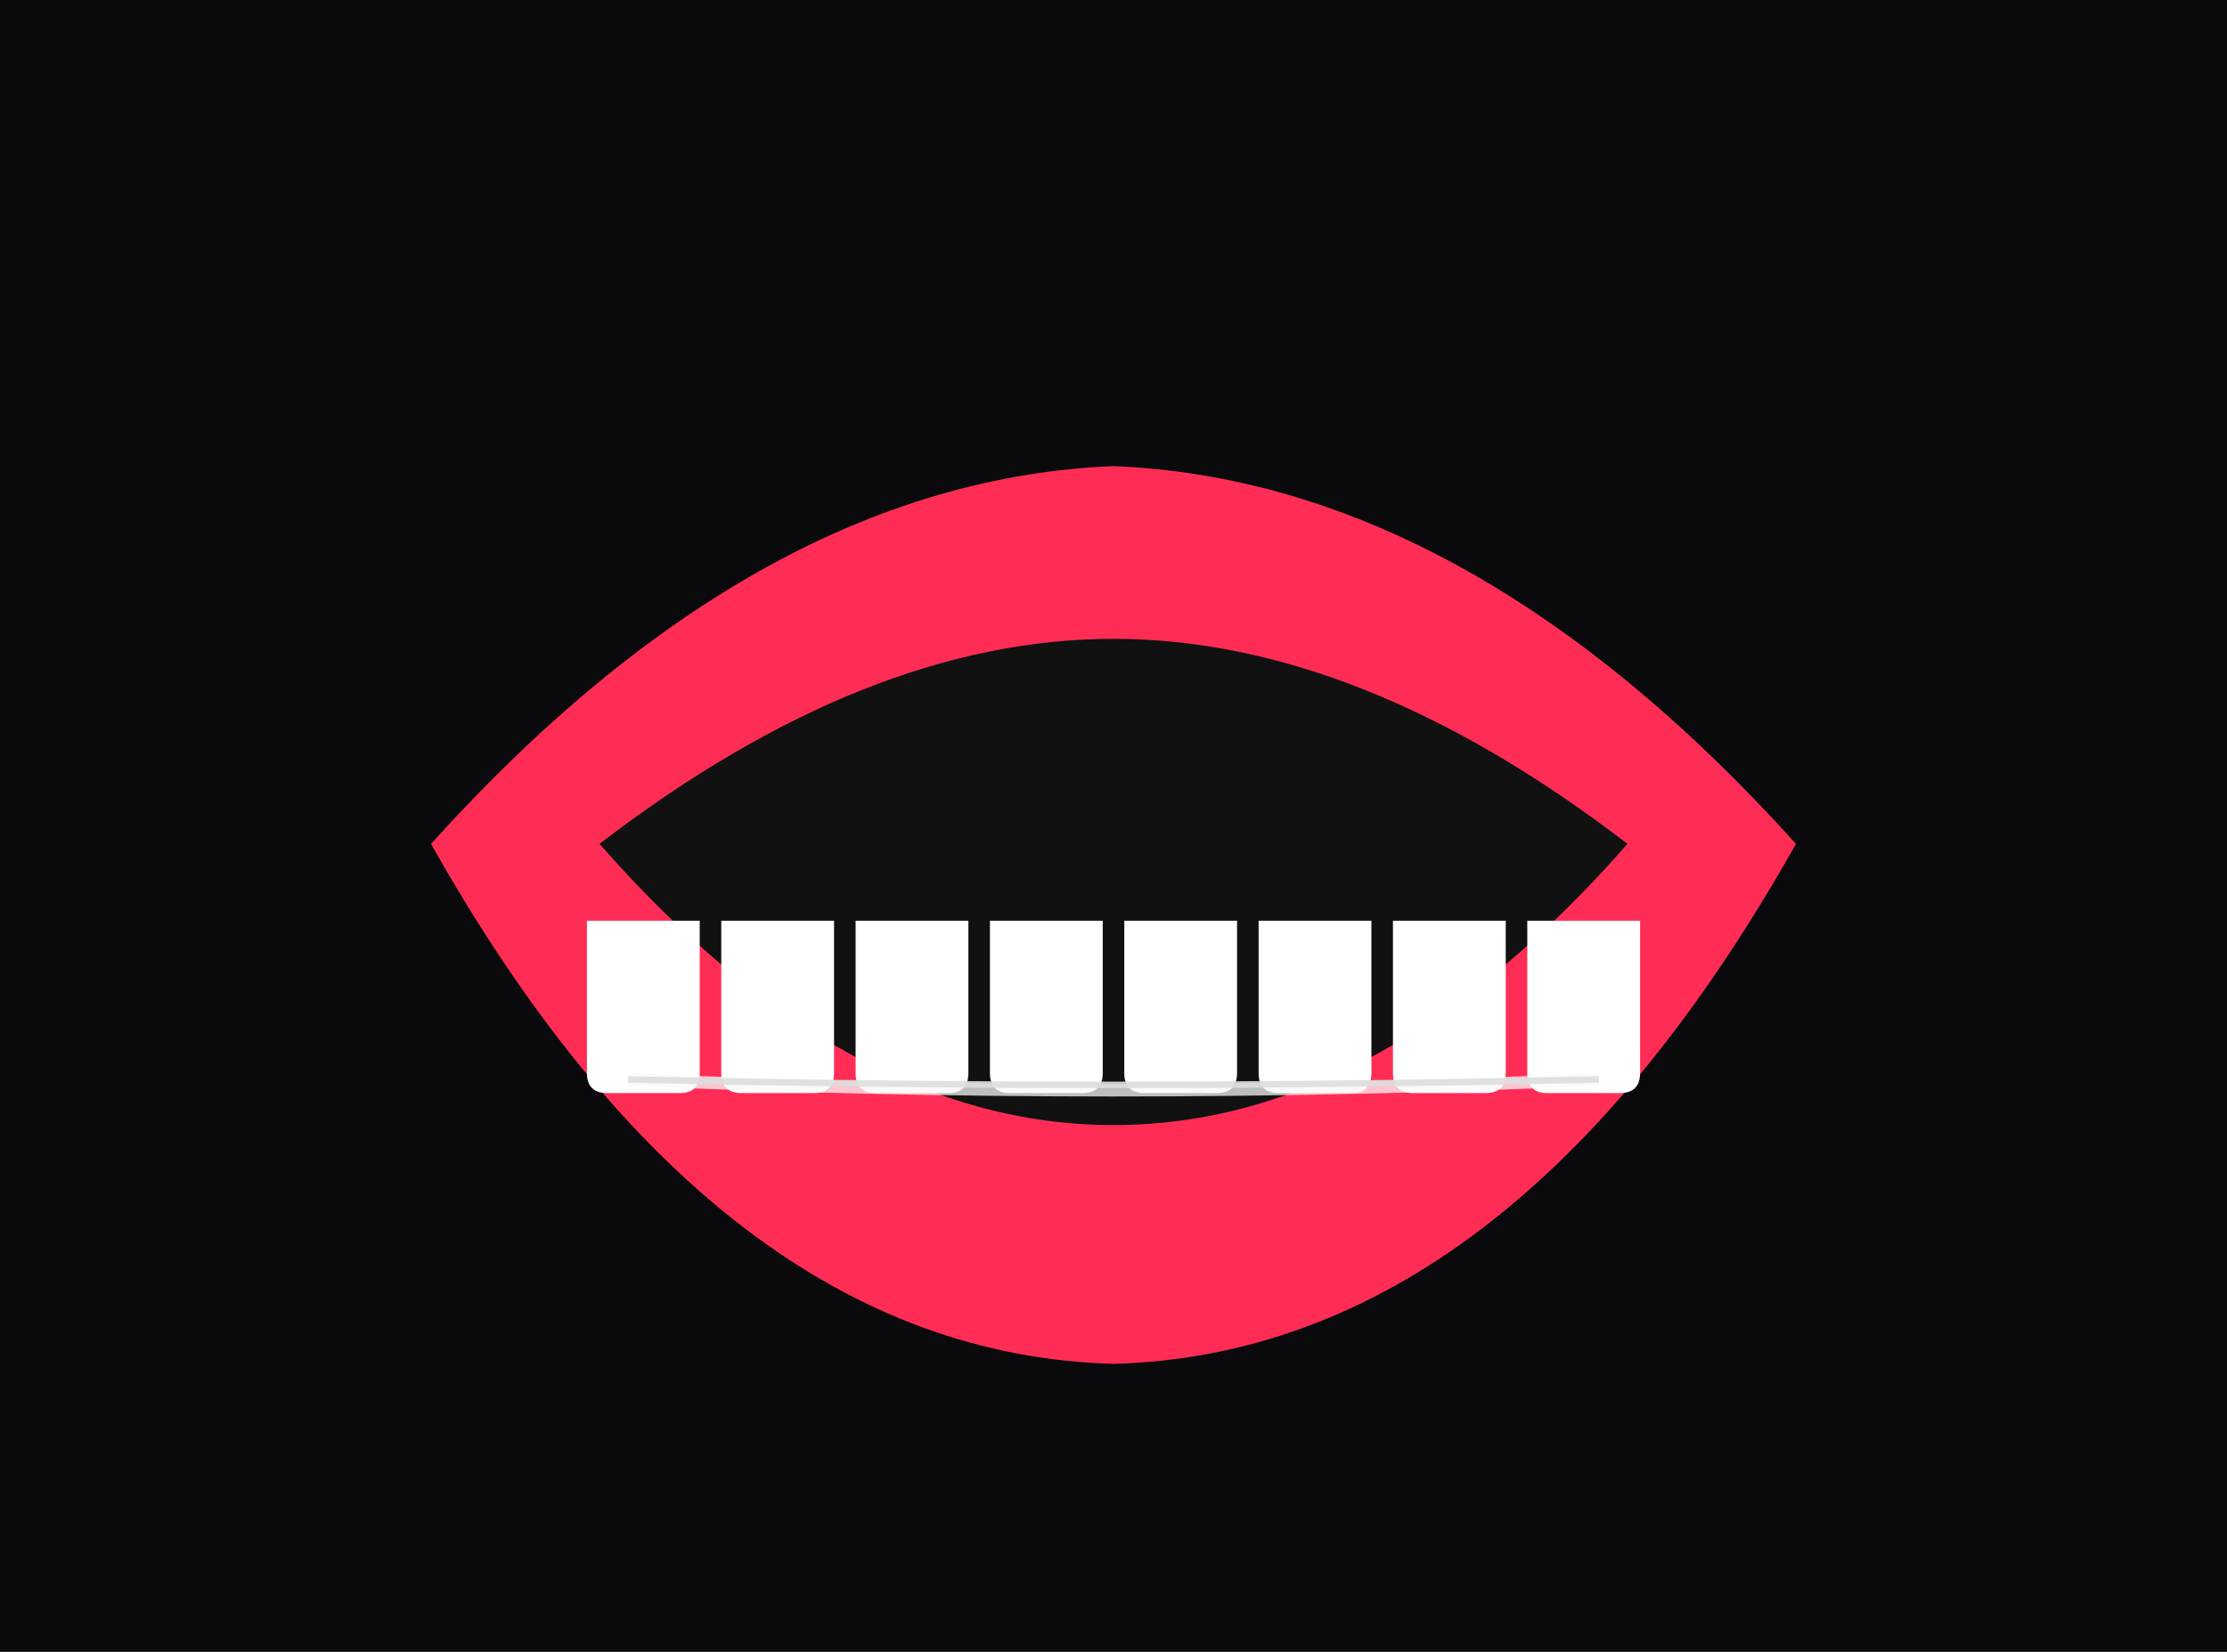
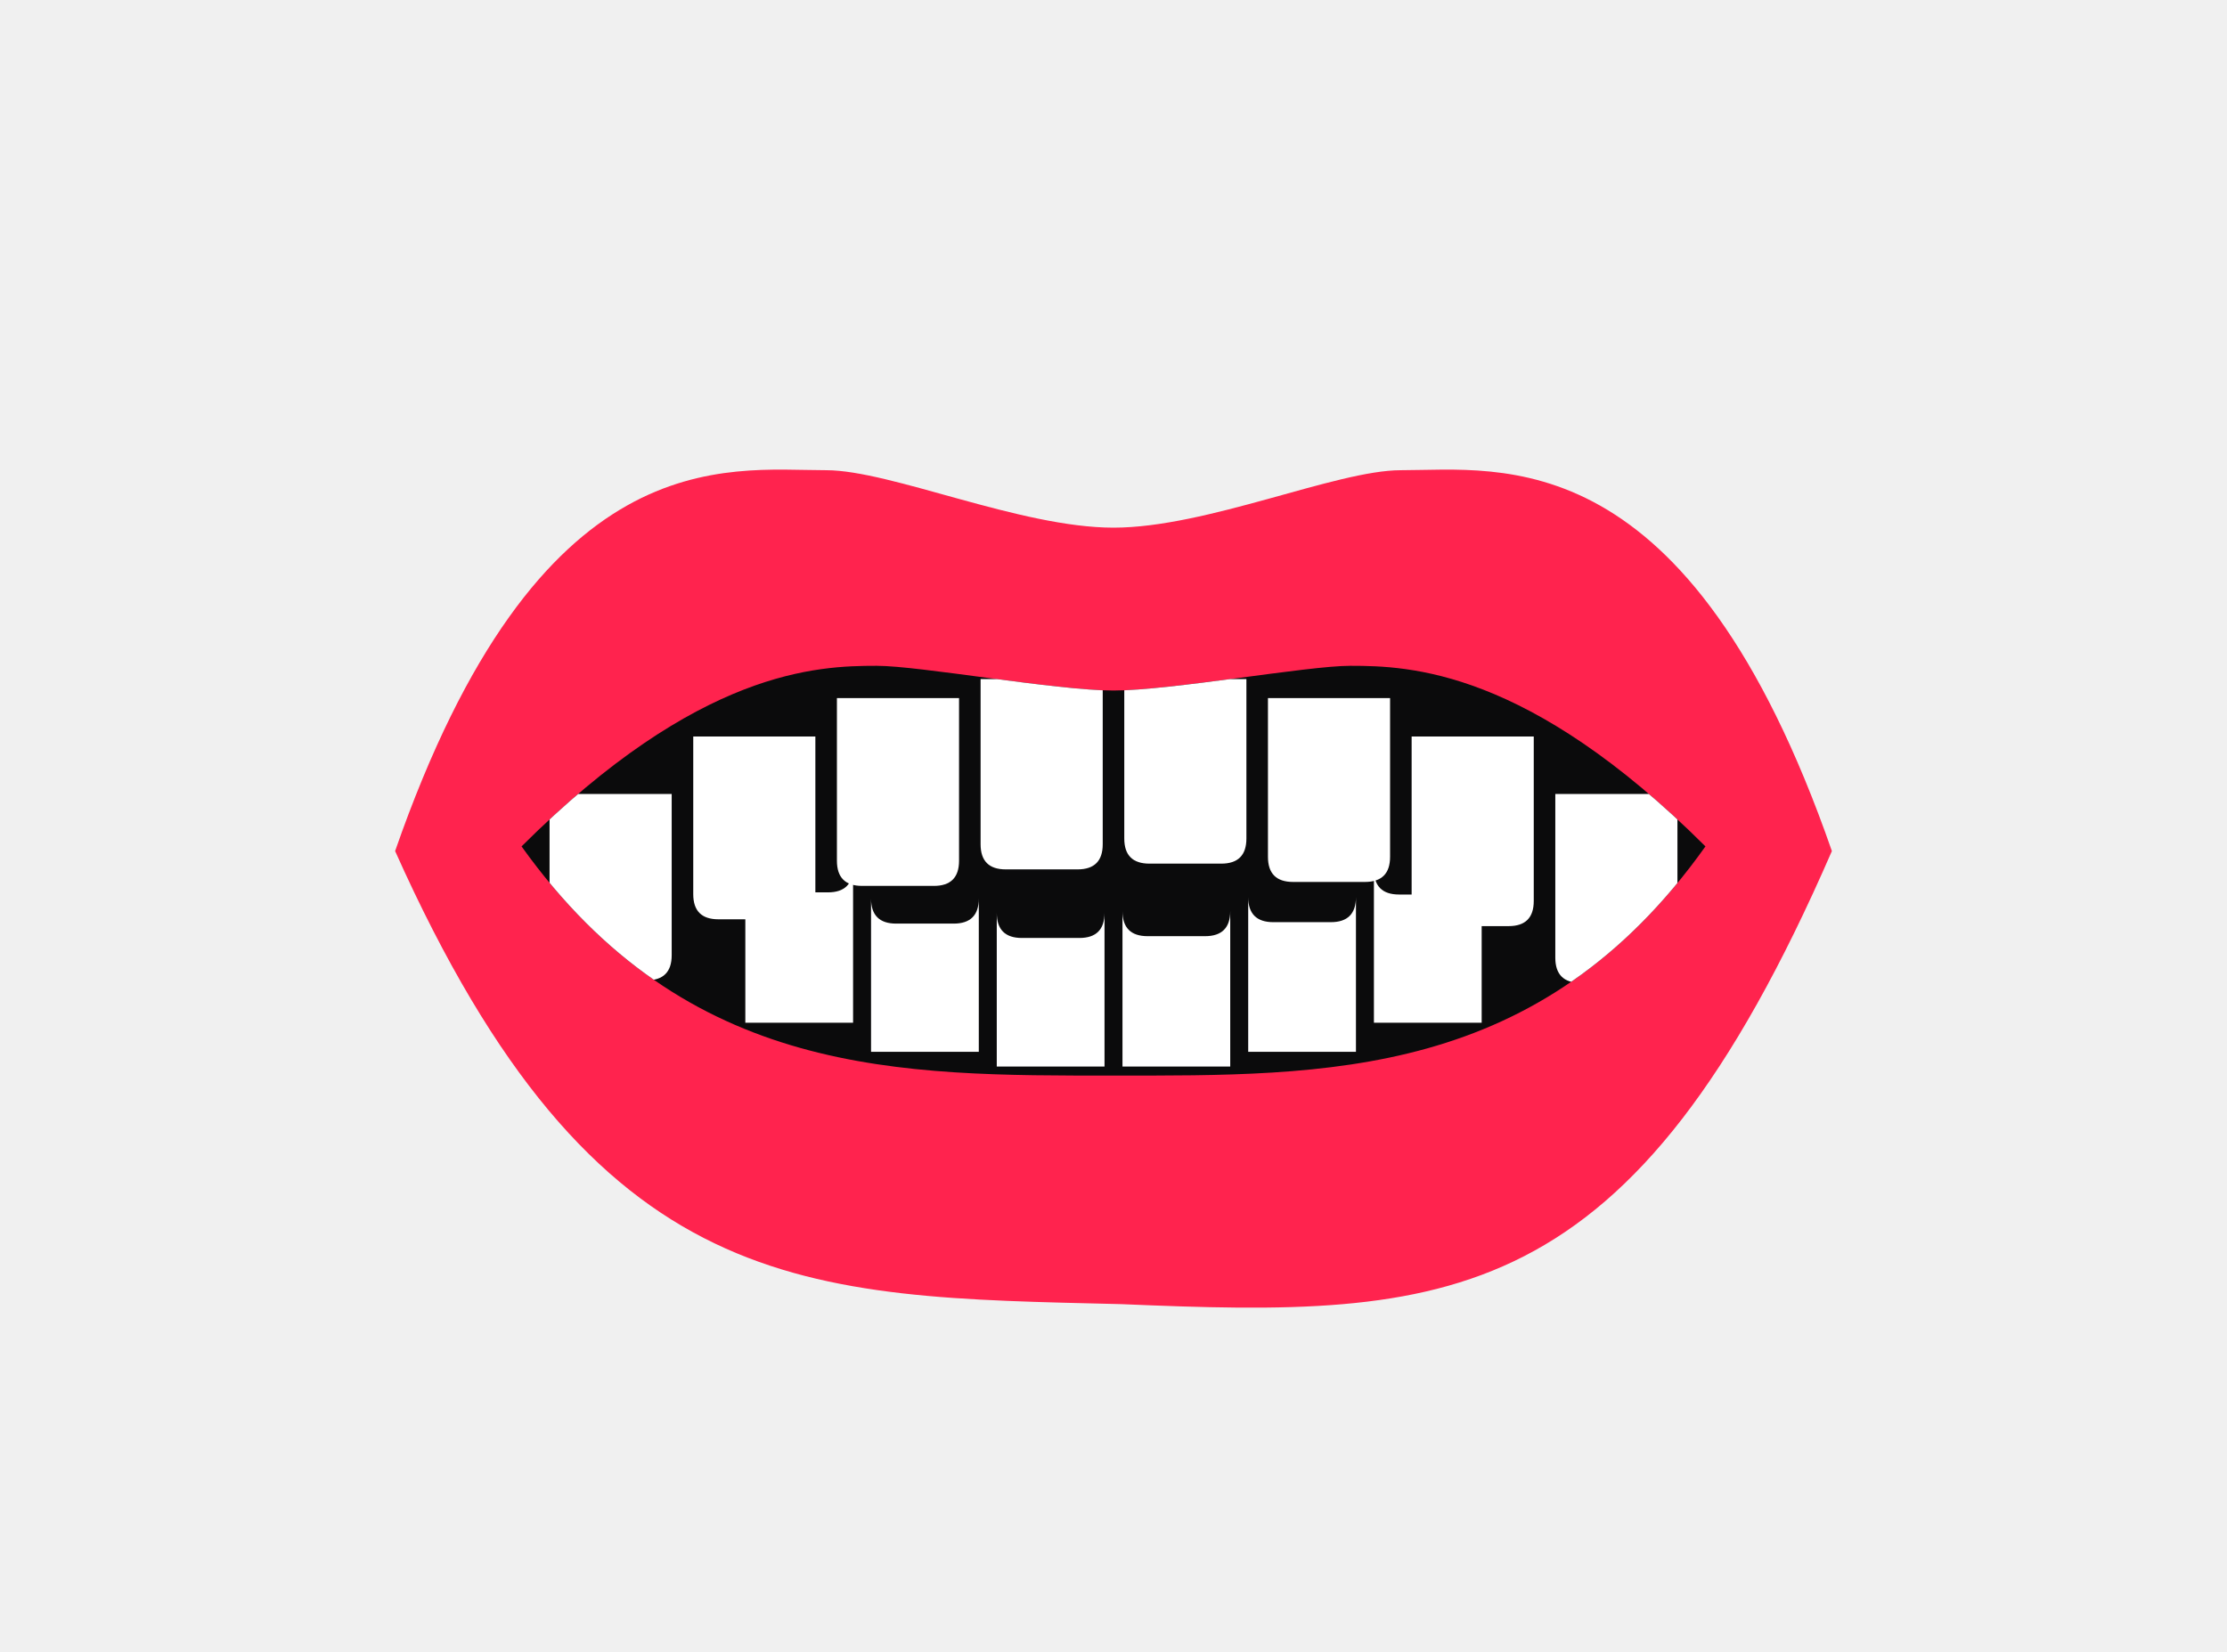
<svg xmlns="http://www.w3.org/2000/svg" width="620" height="460" viewBox="0 0 620 460">
-   <rect width="100%" height="100%" fill="#0a0a0c" />
-   <path d="M 120.0 235 Q 211.2 133.8 310 129.8 Q 408.8 133.8 500.0 235 Q 420.2 376.8 310 379.8 Q 199.8 376.8 120.0 235 Z" fill="#ff2d55" />
-   <path d="M 166.9 235 Q 241.3 177.9 310 177.9 Q 378.7 177.9 453.1 235 Q 384.4 313.3 310 313.3 Q 235.6 313.3 166.9 235 Z" fill="#111111" />
-   <path d="M 163.4 256.4 L 194.8 256.4 L 194.8 298.8 Q 194.8 304.4 189.2 304.4 L 169.1 304.4 Q 163.4 304.4 163.4 298.8 Z" fill="#ffffff" />
-   <path d="M 200.8 256.4 L 232.2 256.4 L 232.2 298.8 Q 232.2 304.4 226.6 304.4 L 206.5 304.4 Q 200.8 304.4 200.8 298.8 Z" fill="#ffffff" />
-   <path d="M 238.2 256.4 L 269.6 256.4 L 269.6 298.8 Q 269.6 304.4 264.0 304.4 L 243.9 304.4 Q 238.2 304.4 238.2 298.8 Z" fill="#ffffff" />
-   <path d="M 275.6 256.4 L 307.0 256.4 L 307.0 298.8 Q 307.0 304.4 301.3 304.4 L 281.3 304.4 Q 275.6 304.4 275.6 298.8 Z" fill="#ffffff" />
-   <path d="M 313.0 256.4 L 344.4 256.4 L 344.4 298.8 Q 344.4 304.4 338.7 304.4 L 318.7 304.4 Q 313.0 304.4 313.0 298.8 Z" fill="#ffffff" />
-   <path d="M 350.4 256.4 L 381.8 256.4 L 381.8 298.8 Q 381.8 304.4 376.1 304.4 L 356.0 304.4 Q 350.4 304.4 350.4 298.8 Z" fill="#ffffff" />
-   <path d="M 387.8 256.4 L 419.2 256.4 L 419.2 298.8 Q 419.2 304.4 413.5 304.4 L 393.4 304.4 Q 387.8 304.4 387.8 298.8 Z" fill="#ffffff" />
-   <path d="M 425.2 256.4 L 456.6 256.4 L 456.6 298.8 Q 456.6 304.4 450.9 304.4 L 430.8 304.4 Q 425.2 304.4 425.2 298.8 Z" fill="#ffffff" />
-   <path d="M 174.9 300.6 Q 310 306.6 445.1 300.6" fill="none" stroke="#f8f8f8" stroke-width="3.5" opacity="0.75" />
-   <path d="M 174.9 300.6 Q 310 303.6 445.1 300.6" fill="none" stroke="#ddd" stroke-width="1.8" opacity="0.9" />
+   <path d="M 110.00 237.00 C 150.04 121.90 202.00 130.94 230.00 130.94 C 248.00 130.94 284.00 146.94 310.00 146.94 C 336.00 146.94 372.00 130.94 390.00 130.94 C 418.00 130.94 469.96 121.90 510.00 237.00 C 454.00 365.81 403.40 367.01 312.16 363.17 C 223.68 361.01 166.00 362.21 110.00 237.00 Z" fill="#ff234e" />
+   <path d="M 145.20 235.70 C 194.64 186.41 227.60 185.41 244.08 185.41 C 256.08 185.41 294.00 192.29 310.00 192.29 C 326.00 192.29 363.92 185.41 375.92 185.41 C 392.40 185.41 425.36 186.41 474.80 235.70 C 428.66 300.60 369.33 299.52 310.00 299.52 C 250.67 299.52 191.34 300.17 145.20 235.70 Z" fill="#0b0b0c" />
+   <clipPath id="c">
+     <path d="M 145.20 235.70 C 194.64 186.41 227.60 185.41 244.08 185.41 C 256.08 185.41 294.00 192.29 310.00 192.29 C 326.00 192.29 363.92 185.41 375.92 185.41 C 392.40 185.41 425.36 186.41 474.80 235.70 C 428.66 300.60 369.33 299.52 310.00 299.52 C 250.67 299.52 191.34 300.17 145.20 235.70 Z" />
+   </clipPath>
+   <g clip-path="url(#c)">
+     <path d="M 153.0 221.1 L 187.0 221.1 L 187.0 266.0 Q 187.0 273.0 180.0 273.0 L 160.0 273.0 Q 153.0 273.0 153.0 266.0 Z" fill="#ffffff" />
+     <path d="M 193.0 205.1 L 227.0 205.1 L 227.0 249.0 Q 227.0 256.0 220.0 256.0 L 200.0 256.0 Q 193.0 256.0 193.0 249.0 Z" fill="#ffffff" />
+     <path d="M 233.0 194.4 L 267.0 194.4 L 267.0 239.7 Q 267.0 246.7 260.0 246.7 L 240.0 246.7 Q 233.0 246.7 233.0 239.7 Z" fill="#ffffff" />
+     <path d="M 273.0 189.1 L 307.0 189.1 L 307.0 235.1 Q 307.0 242.1 300.0 242.1 L 280.0 242.1 Q 273.0 242.1 273.0 235.1 Z" fill="#ffffff" />
+     <path d="M 313.0 189.1 L 347.0 189.1 L 347.0 233.5 Q 347.0 240.5 340.0 240.5 L 320.0 240.5 Q 313.0 240.5 313.0 233.5 Z" fill="#ffffff" />
+     <path d="M 353.0 194.4 L 387.0 194.4 L 387.0 238.6 Q 387.0 245.6 380.0 245.6 L 360.0 245.6 Q 353.0 245.6 353.0 238.6 Z" fill="#ffffff" />
+     <path d="M 393.0 205.1 L 427.0 205.1 L 427.0 250.9 Q 427.0 257.9 420.0 257.9 L 400.0 257.9 Q 393.0 257.9 393.0 250.9 Z" fill="#ffffff" />
+     <path d="M 433.0 221.1 L 467.0 221.1 L 467.0 266.7 Q 467.0 273.7 460.0 273.7 L 440.0 273.7 Q 433.0 273.7 433.0 266.7 Z" fill="#ffffff" />
+     <path d="M 207.5 284.8 L 237.5 284.8 L 237.5 241.5 Q 237.5 248.5 230.5 248.5 L 214.5 248.5 Q 207.5 248.5 207.5 241.5 Z" fill="#ffffff" />
+     <path d="M 242.5 292.9 L 272.5 292.9 L 272.5 250.2 Q 272.5 257.2 265.5 257.2 L 249.5 257.2 Q 242.5 257.2 242.5 250.2 Z" fill="#ffffff" />
+     <path d="M 277.5 297.0 L 307.5 297.0 L 307.5 254.2 Q 307.5 261.2 300.5 261.2 L 284.5 261.2 Q 277.5 261.2 277.5 254.2 Z" fill="#ffffff" />
+     <path d="M 312.5 297.0 L 342.5 297.0 L 342.5 253.7 Q 342.5 260.7 335.5 260.7 L 319.5 260.7 Q 312.5 260.7 312.5 253.7 Z" fill="#ffffff" />
+     <path d="M 347.5 292.9 L 377.5 292.9 L 377.5 249.8 Q 377.5 256.8 370.5 256.8 L 354.5 256.8 Q 347.5 256.8 347.5 249.8 Z" fill="#ffffff" />
+     <path d="M 382.5 284.8 L 412.5 284.8 L 412.5 242.1 Q 412.5 249.1 405.5 249.1 L 389.5 249.1 Q 382.5 249.1 382.5 242.1 Z" fill="#ffffff" />
+   </g>
</svg>
